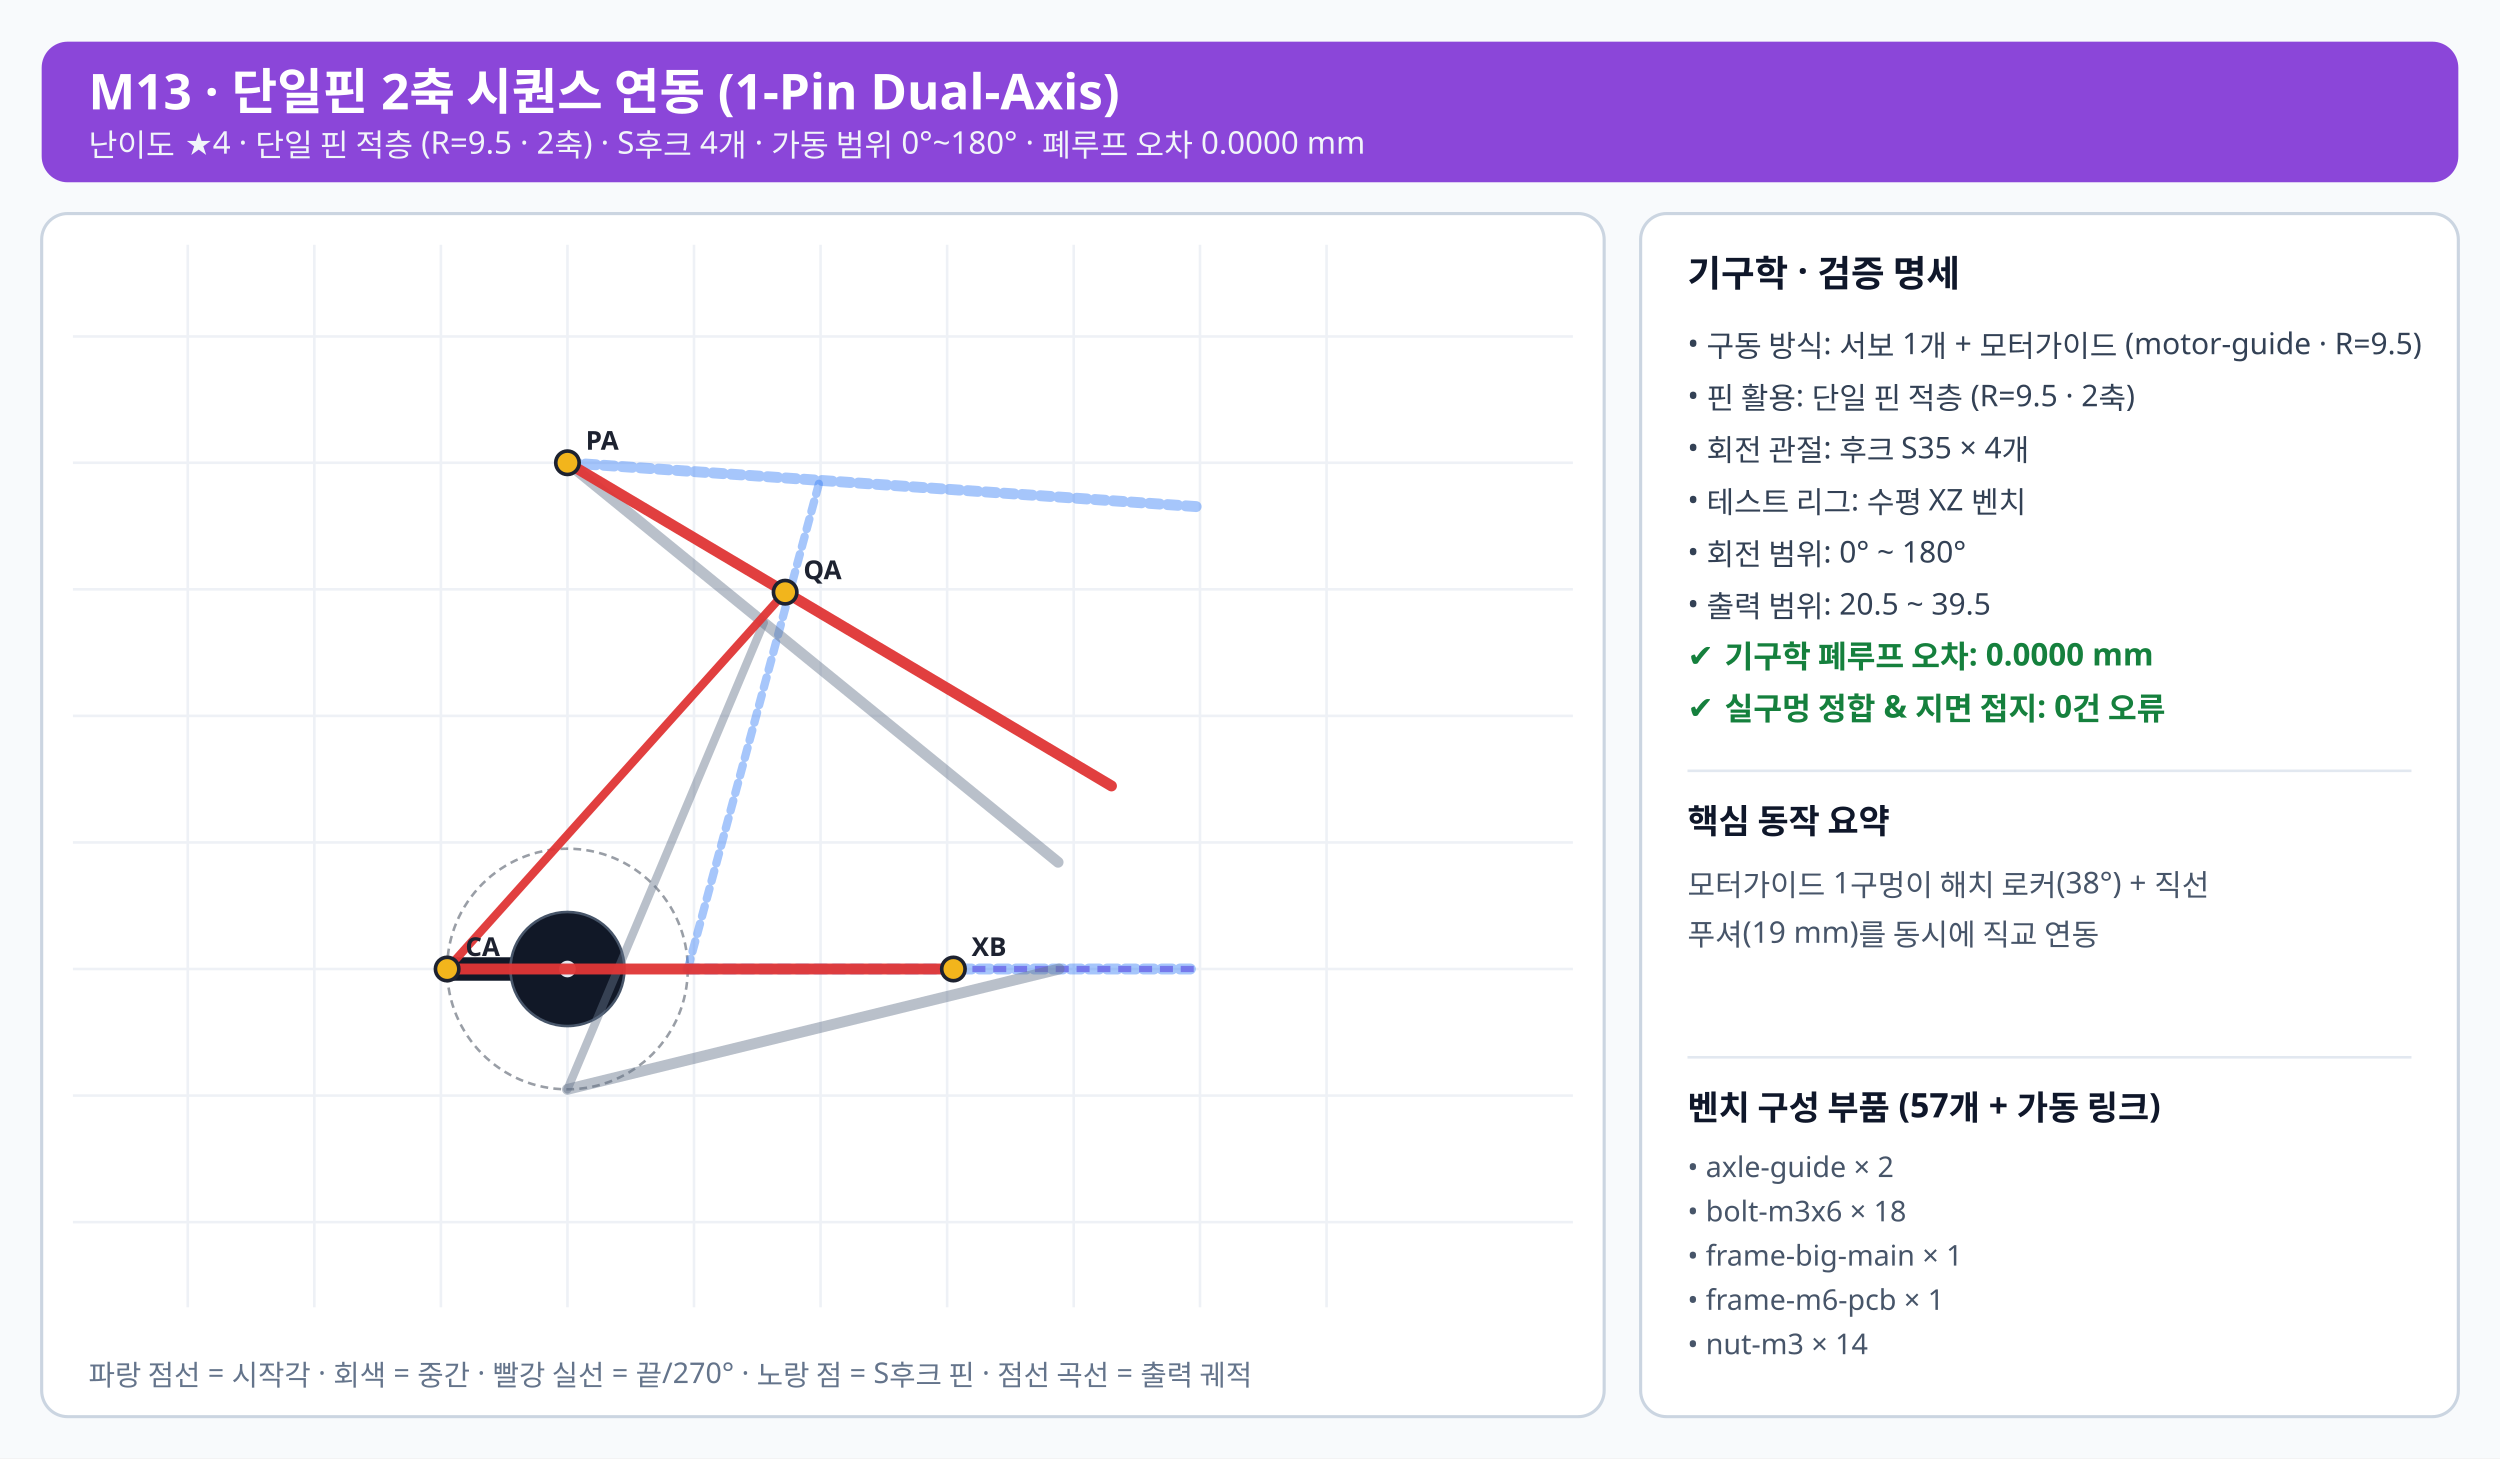
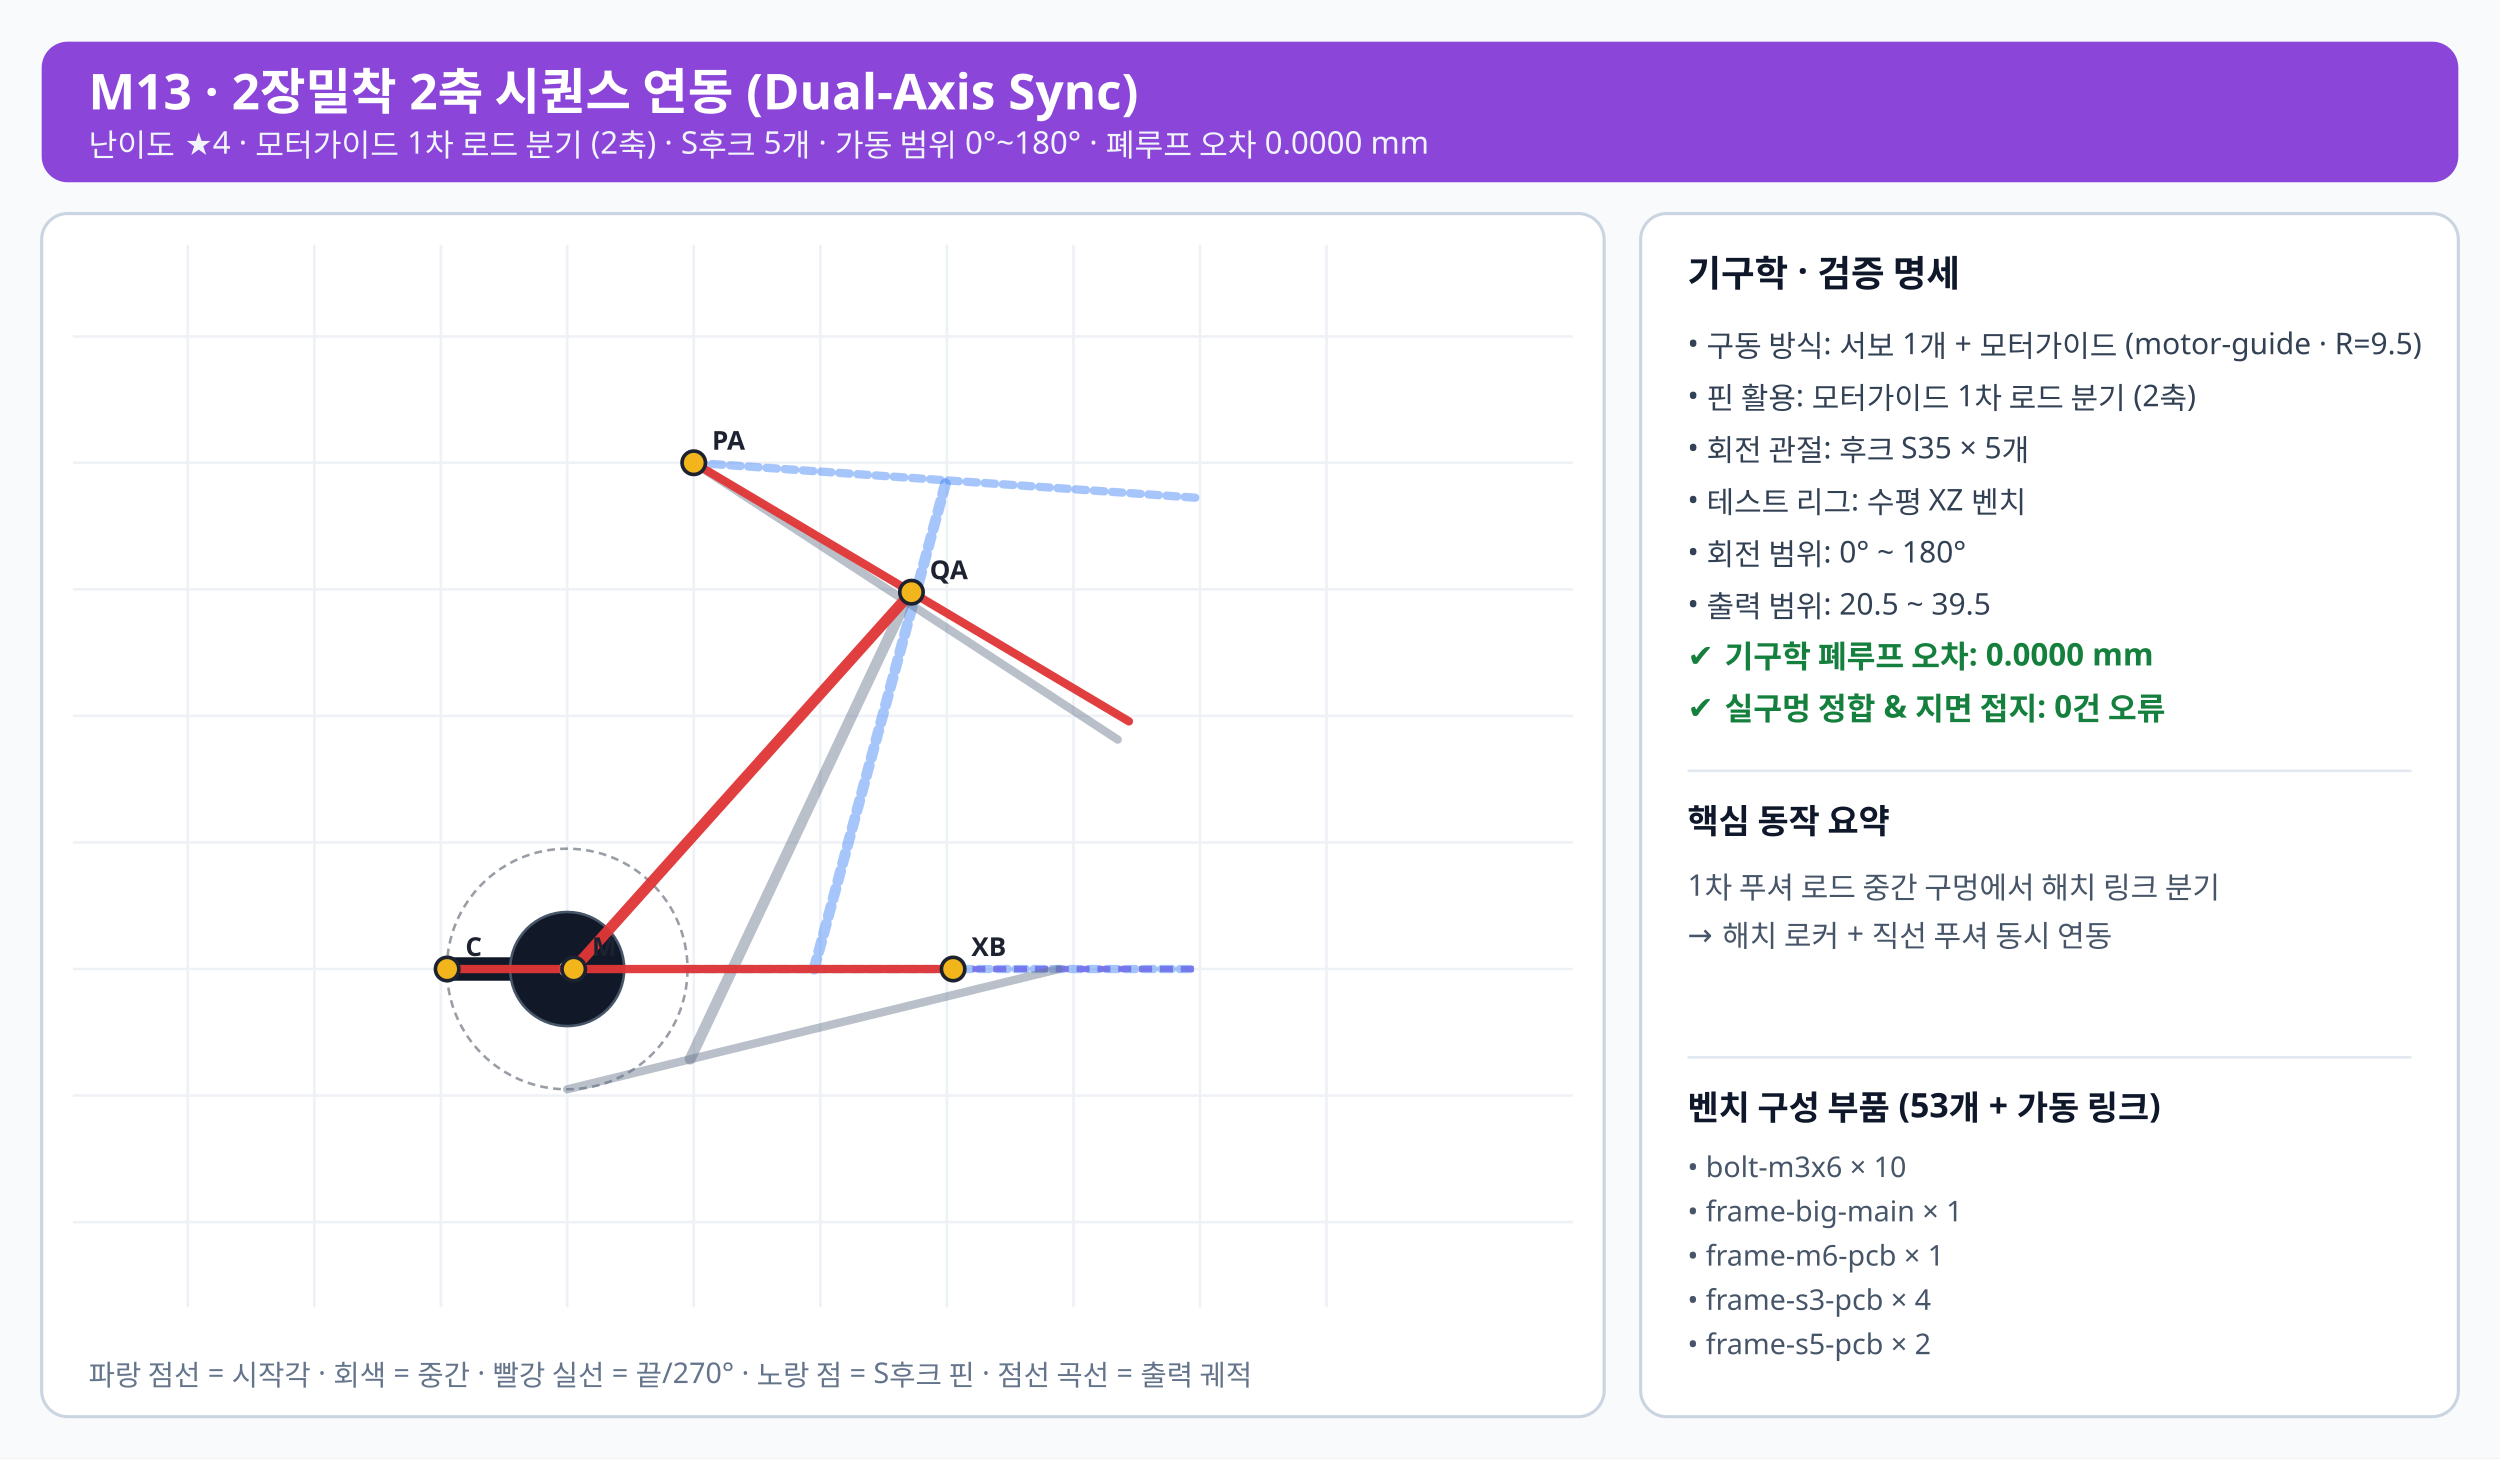
<svg xmlns="http://www.w3.org/2000/svg" viewBox="0 0 960 560" font-family="Pretendard,Apple SD Gothic Neo,sans-serif">
  <rect width="960" height="560" fill="#f8fafc" />
  <rect x="16" y="16" width="928" height="54" rx="10" fill="#8b46d9" />
-   <text x="34" y="42" fill="#fff" font-size="19" font-weight="800">M13 · 단일핀 2축 시퀀스 연동 (1-Pin Dual-Axis)</text>
-   <text x="34" y="60" fill="#f1f5f9" font-size="12">난이도 ★4 · 단일 핀 적층 (R=9.5 · 2축) · S후크 4개 · 가동 범위 0°~180° · 폐루프 오차 0.0000 mm</text>
+   <text x="34" y="42" fill="#fff" font-size="19" font-weight="800">M13 · 2장밀착 2축 시퀀스 연동 (Dual-Axis Sync)</text>
+   <text x="34" y="60" fill="#f1f5f9" font-size="12">난이도 ★4 · 모터가이드 1차 로드 분기 (2축) · S후크 5개 · 가동 범위 0°~180° · 폐루프 오차 0.0000 mm</text>
  <rect x="16" y="82" width="600" height="462" rx="10" fill="#fff" stroke="#cbd5e1" stroke-width="1.2" />
  <line x1="72.1" y1="94" x2="72.1" y2="502" stroke="#eef1f6" stroke-width="1" />
  <line x1="120.7" y1="94" x2="120.7" y2="502" stroke="#eef1f6" stroke-width="1" />
  <line x1="169.3" y1="94" x2="169.3" y2="502" stroke="#eef1f6" stroke-width="1" />
-   <line x1="217.9" y1="94" x2="217.9" y2="502" stroke="#eef1f6" stroke-width="1" />
-   <line x1="266.5" y1="94" x2="266.5" y2="502" stroke="#eef1f6" stroke-width="1" />
-   <line x1="315.1" y1="94" x2="315.1" y2="502" stroke="#eef1f6" stroke-width="1" />
-   <line x1="363.7" y1="94" x2="363.7" y2="502" stroke="#eef1f6" stroke-width="1" />
-   <line x1="412.3" y1="94" x2="412.3" y2="502" stroke="#eef1f6" stroke-width="1" />
+   <line x1="217.8" y1="94" x2="217.8" y2="502" stroke="#eef1f6" stroke-width="1" />
+   <line x1="266.4" y1="94" x2="266.4" y2="502" stroke="#eef1f6" stroke-width="1" />
+   <line x1="315.0" y1="94" x2="315.0" y2="502" stroke="#eef1f6" stroke-width="1" />
+   <line x1="363.6" y1="94" x2="363.6" y2="502" stroke="#eef1f6" stroke-width="1" />
+   <line x1="412.2" y1="94" x2="412.2" y2="502" stroke="#eef1f6" stroke-width="1" />
  <line x1="460.8" y1="94" x2="460.8" y2="502" stroke="#eef1f6" stroke-width="1" />
  <line x1="509.4" y1="94" x2="509.4" y2="502" stroke="#eef1f6" stroke-width="1" />
  <line x1="28" y1="129.2" x2="604" y2="129.2" stroke="#eef1f6" stroke-width="1" />
  <line x1="28" y1="177.7" x2="604" y2="177.7" stroke="#eef1f6" stroke-width="1" />
  <line x1="28" y1="226.3" x2="604" y2="226.3" stroke="#eef1f6" stroke-width="1" />
  <line x1="28" y1="274.9" x2="604" y2="274.9" stroke="#eef1f6" stroke-width="1" />
  <line x1="28" y1="323.5" x2="604" y2="323.5" stroke="#eef1f6" stroke-width="1" />
  <line x1="28" y1="372.1" x2="604" y2="372.1" stroke="#eef1f6" stroke-width="1" />
  <line x1="28" y1="420.7" x2="604" y2="420.7" stroke="#eef1f6" stroke-width="1" />
  <line x1="28" y1="469.3" x2="604" y2="469.3" stroke="#eef1f6" stroke-width="1" />
-   <circle cx="217.9" cy="372.1" r="46.2" fill="none" stroke="#1e293b" stroke-width="1" stroke-opacity="0.45" stroke-dasharray="3 2" />
-   <line x1="217.9" y1="372.1" x2="171.7" y2="372.1" stroke="#111827" stroke-width="9.0" stroke-linecap="round" />
-   <circle cx="217.9" cy="372.1" r="21.9" fill="#111827" stroke="#475569" stroke-width="1" />
-   <circle cx="217.9" cy="372.1" r="3.2" fill="#e2e8f0" />
-   <polyline points="458.4,372.1 458.4,372.1 458.3,372.1 458.1,372.1 457.9,372.1 457.5,372.1 457.2,372.1 456.7,372.1 456.2,372.1 455.6,372.1 455.0,372.1 454.3,372.1 453.5,372.1 452.7,372.1 451.8,372.1 450.9,372.1 449.9,372.1 448.8,372.1 447.7,372.1 446.5,372.1 445.3,372.1 444.1,372.1 442.8,372.1 441.5,372.1 440.1,372.1 438.7,372.1 437.2,372.1 435.8,372.1 434.3,372.1 432.7,372.1 431.2,372.1 429.6,372.1 428.0,372.1 426.4,372.1 424.8,372.1 423.1,372.1 421.5,372.1 419.8,372.1 418.2,372.1 416.5,372.1 414.9,372.1 413.2,372.1 411.6,372.1 409.9,372.1 408.3,372.1 406.7,372.1 405.1,372.1 403.5,372.1 401.9,372.1 400.4,372.1 398.9,372.1 397.3,372.1 395.9,372.1 394.4,372.1 393.0,372.1 391.6,372.1 390.2,372.1 388.9,372.1 387.5,372.1 386.3,372.1 385.0,372.1 383.8,372.1 382.6,372.1 381.5,372.1 380.4,372.1 379.3,372.1 378.3,372.1 377.3,372.1 376.4,372.1 375.5,372.1 374.6,372.1 373.8,372.1 373.0,372.1 372.3,372.1 371.6,372.1 370.9,372.1 370.3,372.1 369.7,372.1 369.2,372.1 368.7,372.1 368.2,372.1 367.8,372.1 367.5,372.1 367.1,372.1 366.9,372.1 366.6,372.1 366.4,372.1 366.3,372.1 366.2,372.1 366.1,372.1 366.1,372.1" fill="none" stroke="#8b46d9" stroke-width="2.4" stroke-opacity="0.75" stroke-dasharray="5 3" />
-   <line x1="264.1" y1="372.1" x2="314.8" y2="184.5" stroke="#3b82f6" stroke-width="3.2" stroke-linecap="round" stroke-opacity="0.45" stroke-dasharray="4 3" />
-   <line x1="217.9" y1="177.7" x2="460.3" y2="194.6" stroke="#3b82f6" stroke-width="4.2" stroke-linecap="round" stroke-opacity="0.45" stroke-dasharray="4 3" />
-   <line x1="264.1" y1="372.1" x2="458.4" y2="372.1" stroke="#3b82f6" stroke-width="4.2" stroke-linecap="round" stroke-opacity="0.45" stroke-dasharray="4 3" />
-   <line x1="217.9" y1="418.3" x2="293.3" y2="239.1" stroke="#64748b" stroke-width="3.2" stroke-linecap="round" stroke-opacity="0.45" />
-   <line x1="217.9" y1="177.7" x2="406.3" y2="331.1" stroke="#64748b" stroke-width="4.2" stroke-linecap="round" stroke-opacity="0.45" />
-   <line x1="217.9" y1="418.3" x2="406.7" y2="372.1" stroke="#64748b" stroke-width="4.2" stroke-linecap="round" stroke-opacity="0.45" />
-   <line x1="171.7" y1="372.1" x2="301.5" y2="227.4" stroke="#e03636" stroke-width="3.2" stroke-linecap="round" stroke-opacity="0.95" />
-   <line x1="217.9" y1="177.7" x2="426.8" y2="301.8" stroke="#e03636" stroke-width="4.2" stroke-linecap="round" stroke-opacity="0.95" />
-   <line x1="171.7" y1="372.1" x2="366.1" y2="372.1" stroke="#e03636" stroke-width="4.2" stroke-linecap="round" stroke-opacity="0.95" />
+   <circle cx="217.8" cy="372.1" r="46.2" fill="none" stroke="#1e293b" stroke-width="1" stroke-opacity="0.45" stroke-dasharray="3 2" />
+   <line x1="217.8" y1="372.1" x2="171.7" y2="372.1" stroke="#111827" stroke-width="9.0" stroke-linecap="round" />
+   <circle cx="217.8" cy="372.1" r="21.9" fill="#111827" stroke="#475569" stroke-width="1" />
+   <circle cx="217.8" cy="372.1" r="3.2" fill="#e2e8f0" />
+   <polyline points="458.4,372.1 458.3,372.1 458.2,372.1 458.0,372.1 457.8,372.1 457.5,372.1 457.1,372.1 456.7,372.1 456.2,372.1 455.6,372.1 454.9,372.1 454.2,372.1 453.5,372.1 452.6,372.1 451.7,372.1 450.8,372.1 449.8,372.1 448.7,372.1 447.6,372.1 446.5,372.1 445.3,372.1 444.0,372.1 442.7,372.1 441.4,372.1 440.0,372.1 438.6,372.1 437.2,372.1 435.7,372.1 434.2,372.1 432.7,372.1 431.1,372.1 429.5,372.1 428.0,372.1 426.3,372.1 424.7,372.1 423.1,372.1 421.4,372.1 419.8,372.1 418.1,372.1 416.5,372.1 414.8,372.1 413.2,372.1 411.5,372.1 409.9,372.1 408.3,372.1 406.6,372.1 405.0,372.1 403.4,372.1 401.9,372.1 400.3,372.1 398.8,372.1 397.3,372.1 395.8,372.1 394.3,372.1 392.9,372.1 391.5,372.1 390.1,372.1 388.8,372.1 387.5,372.1 386.2,372.1 385.0,372.1 383.8,372.1 382.6,372.1 381.4,372.1 380.3,372.1 379.3,372.1 378.3,372.1 377.3,372.1 376.3,372.1 375.4,372.1 374.6,372.1 373.7,372.1 373.0,372.1 372.2,372.1 371.5,372.1 370.8,372.1 370.2,372.1 369.7,372.1 369.1,372.1 368.6,372.1 368.2,372.1 367.8,372.1 367.4,372.1 367.1,372.1 366.8,372.1 366.6,372.1 366.4,372.1 366.2,372.1 366.1,372.1 366.1,372.1 366.0,372.1" fill="none" stroke="#8b46d9" stroke-width="2.4" stroke-opacity="0.75" stroke-dasharray="5 3" />
+   <line x1="264.0" y1="372.1" x2="458.4" y2="372.1" stroke="#3b82f6" stroke-width="3.2" stroke-linecap="round" stroke-opacity="0.45" stroke-dasharray="4 3" />
+   <line x1="312.6" y1="372.1" x2="363.4" y2="184.5" stroke="#3b82f6" stroke-width="4.2" stroke-linecap="round" stroke-opacity="0.45" stroke-dasharray="4 3" />
+   <line x1="266.4" y1="177.7" x2="460.3" y2="191.2" stroke="#3b82f6" stroke-width="3.2" stroke-linecap="round" stroke-opacity="0.45" stroke-dasharray="4 3" />
+   <line x1="217.8" y1="418.3" x2="406.6" y2="372.1" stroke="#64748b" stroke-width="3.2" stroke-linecap="round" stroke-opacity="0.45" />
+   <line x1="265.0" y1="406.7" x2="347.8" y2="230.9" stroke="#64748b" stroke-width="4.2" stroke-linecap="round" stroke-opacity="0.45" />
+   <line x1="266.4" y1="177.7" x2="429.2" y2="284.0" stroke="#64748b" stroke-width="3.2" stroke-linecap="round" stroke-opacity="0.45" />
+   <line x1="171.7" y1="372.1" x2="366.0" y2="372.1" stroke="#e03636" stroke-width="3.2" stroke-linecap="round" stroke-opacity="0.95" />
+   <line x1="220.3" y1="372.1" x2="350.0" y2="227.4" stroke="#e03636" stroke-width="4.2" stroke-linecap="round" stroke-opacity="0.95" />
+   <line x1="266.4" y1="177.7" x2="433.5" y2="277.0" stroke="#e03636" stroke-width="3.2" stroke-linecap="round" stroke-opacity="0.95" />
  <circle cx="171.7" cy="372.1" r="4.5" fill="#f2b51c" stroke="#1d2230" stroke-width="1.4" />
-   <text x="178.7" y="367.1" font-size="10" font-weight="700" fill="#1d2230">CA</text>
-   <circle cx="301.5" cy="227.4" r="4.5" fill="#f2b51c" stroke="#1d2230" stroke-width="1.4" />
-   <text x="308.5" y="222.4" font-size="10" font-weight="700" fill="#1d2230">QA</text>
-   <circle cx="217.9" cy="177.7" r="4.5" fill="#f2b51c" stroke="#1d2230" stroke-width="1.4" />
-   <text x="224.9" y="172.7" font-size="10" font-weight="700" fill="#1d2230">PA</text>
-   <circle cx="366.1" cy="372.1" r="4.5" fill="#f2b51c" stroke="#1d2230" stroke-width="1.4" />
-   <text x="373.1" y="367.1" font-size="10" font-weight="700" fill="#1d2230">XB</text>
+   <text x="178.7" y="367.1" font-size="10" font-weight="700" fill="#1d2230">C</text>
+   <circle cx="220.3" cy="372.1" r="4.5" fill="#f2b51c" stroke="#1d2230" stroke-width="1.4" />
+   <text x="227.3" y="367.1" font-size="10" font-weight="700" fill="#1d2230">M</text>
+   <circle cx="350.0" cy="227.4" r="4.5" fill="#f2b51c" stroke="#1d2230" stroke-width="1.4" />
+   <text x="357.0" y="222.4" font-size="10" font-weight="700" fill="#1d2230">QA</text>
+   <circle cx="266.4" cy="177.7" r="4.5" fill="#f2b51c" stroke="#1d2230" stroke-width="1.4" />
+   <text x="273.4" y="172.7" font-size="10" font-weight="700" fill="#1d2230">PA</text>
+   <circle cx="366.0" cy="372.1" r="4.5" fill="#f2b51c" stroke="#1d2230" stroke-width="1.4" />
+   <text x="373.0" y="367.1" font-size="10" font-weight="700" fill="#1d2230">XB</text>
  <text x="34" y="532" fill="#64748b" font-size="11">파랑 점선 = 시작각 · 회색 = 중간 · 빨강 실선 = 끝/270° · 노랑 점 = S후크 핀 · 점선 곡선 = 출력 궤적</text>
  <rect x="630" y="82" width="314" height="462" rx="10" fill="#fff" stroke="#cbd5e1" stroke-width="1.2" />
  <text x="648" y="110" fill="#0f172a" font-size="14" font-weight="800">기구학 · 검증 명세</text>
  <text x="648" y="136" fill="#334155" font-size="11.5">• 구동 방식: 서보 1개 + 모터가이드 (motor-guide · R=9.5)</text>
-   <text x="648" y="156" fill="#334155" font-size="11.5">• 핀 활용: 단일 핀 적층 (R=9.5 · 2축)</text>
-   <text x="648" y="176" fill="#334155" font-size="11.5">• 회전 관절: 후크 S35 × 4개</text>
+   <text x="648" y="156" fill="#334155" font-size="11.5">• 핀 활용: 모터가이드 1차 로드 분기 (2축)</text>
+   <text x="648" y="176" fill="#334155" font-size="11.5">• 회전 관절: 후크 S35 × 5개</text>
  <text x="648" y="196" fill="#334155" font-size="11.5">• 테스트 리그: 수평 XZ 벤치</text>
  <text x="648" y="216" fill="#334155" font-size="11.5">• 회전 범위: 0° ~ 180°</text>
  <text x="648" y="236" fill="#334155" font-size="11.5">• 출력 범위: 20.5 ~ 39.5</text>
  <text x="648" y="256" fill="#15803d" font-size="12" font-weight="800">✔ 기구학 폐루프 오차: 0.0000 mm</text>
  <text x="648" y="276" fill="#15803d" font-size="12" font-weight="800">✔ 실구멍 정합 &amp; 지면 접지: 0건 오류</text>
  <line x1="648" y1="296" x2="926" y2="296" stroke="#e2e8f0" />
  <text x="648" y="320" fill="#0f172a" font-size="13" font-weight="800">핵심 동작 요약</text>
-   <text x="648" y="344" fill="#475569" font-size="11.5">모터가이드 1구멍이 해치 로커(38°) + 직선</text>
-   <text x="648" y="363" fill="#475569" font-size="11.5"> 푸셔(19 mm)를 동시에 직교 연동</text>
+   <text x="648" y="344" fill="#475569" font-size="11.5">1차 푸셔 로드 중간 구멍에서 해치 링크 분기 </text>
+   <text x="648" y="363" fill="#475569" font-size="11.5">→ 해치 로커 + 직선 푸셔 동시 연동</text>
  <line x1="648" y1="406" x2="926" y2="406" stroke="#e2e8f0" />
-   <text x="648" y="430" fill="#0f172a" font-size="13" font-weight="800">벤치 구성 부품 (57개 + 가동 링크)</text>
-   <text x="648" y="452" fill="#475569" font-size="11">• axle-guide × 2</text>
-   <text x="648" y="469" fill="#475569" font-size="11">• bolt-m3x6 × 18</text>
-   <text x="648" y="486" fill="#475569" font-size="11">• frame-big-main × 1</text>
-   <text x="648" y="503" fill="#475569" font-size="11">• frame-m6-pcb × 1</text>
-   <text x="648" y="520" fill="#475569" font-size="11">• nut-m3 × 14</text>
+   <text x="648" y="430" fill="#0f172a" font-size="13" font-weight="800">벤치 구성 부품 (53개 + 가동 링크)</text>
+   <text x="648" y="452" fill="#475569" font-size="11">• bolt-m3x6 × 10</text>
+   <text x="648" y="469" fill="#475569" font-size="11">• frame-big-main × 1</text>
+   <text x="648" y="486" fill="#475569" font-size="11">• frame-m6-pcb × 1</text>
+   <text x="648" y="503" fill="#475569" font-size="11">• frame-s3-pcb × 4</text>
+   <text x="648" y="520" fill="#475569" font-size="11">• frame-s5-pcb × 2</text>
</svg>
